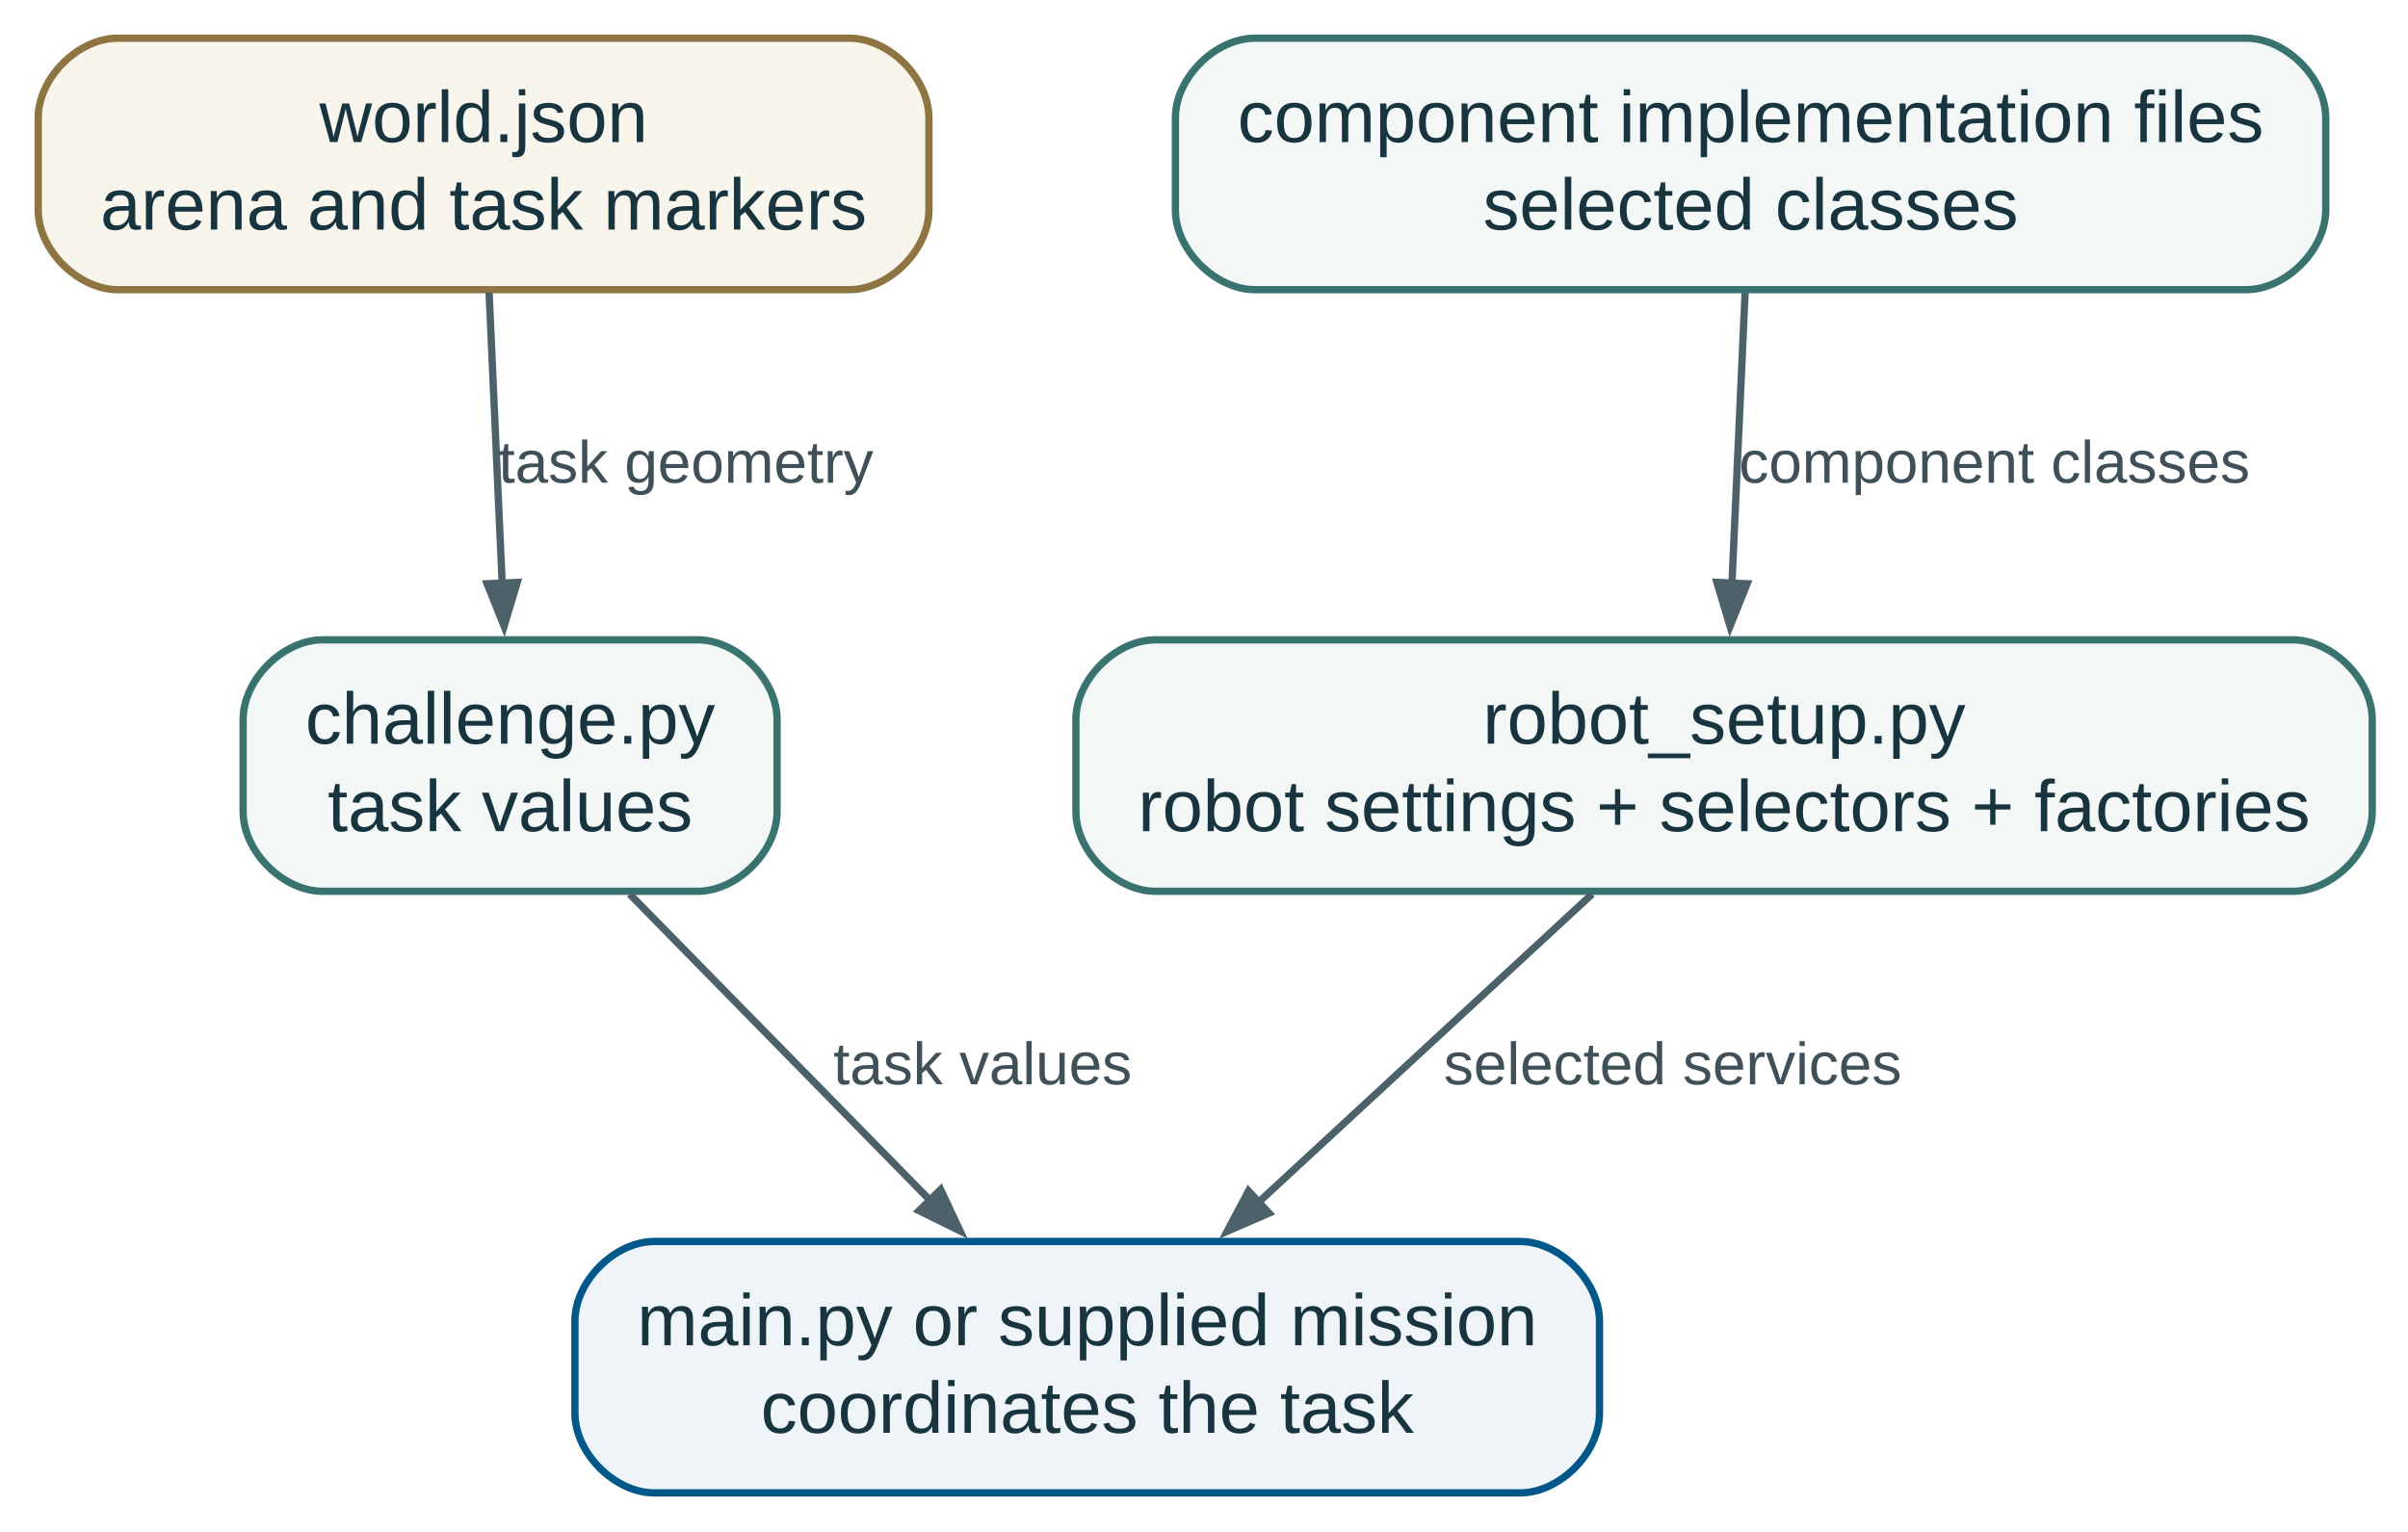
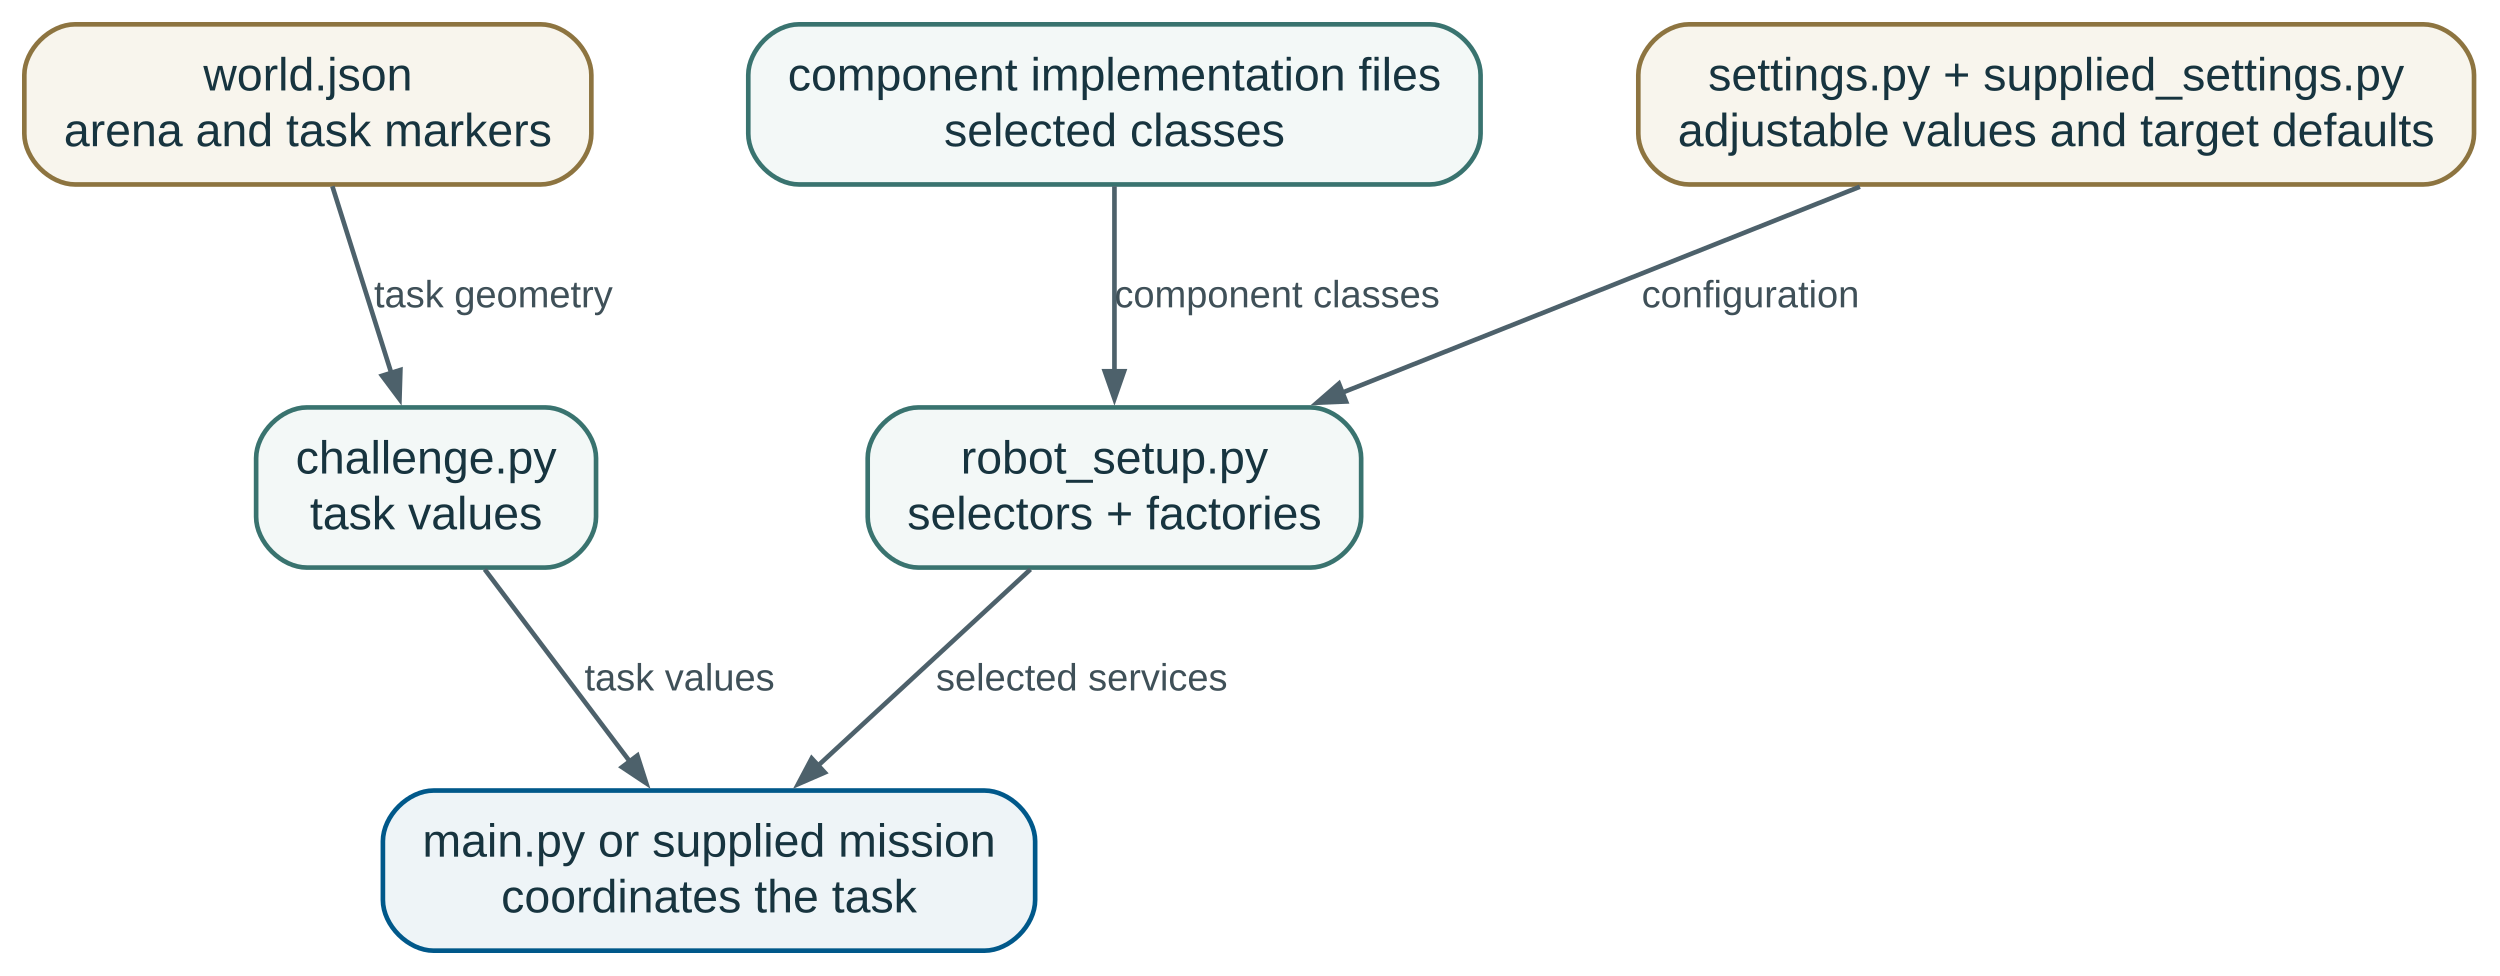
- <svg xmlns="http://www.w3.org/2000/svg" width="363pt" height="231pt" viewBox="0.00 0.00 363.00 231.00">
+ <svg xmlns="http://www.w3.org/2000/svg" width="592pt" height="231pt" viewBox="0.00 0.00 592.00 231.00">
  <g id="graph0" class="graph" transform="scale(1 1) rotate(0) translate(5.76 225.12)">
    <g id="node1" class="node">
      <path fill="#f8f5ed" stroke="#8d7440" stroke-width="1.1" d="M122.27,-219.36C122.27,-219.36 12,-219.36 12,-219.36 6,-219.36 0,-213.36 0,-207.36 0,-207.36 0,-193.44 0,-193.44 0,-187.44 6,-181.44 12,-181.44 12,-181.44 122.27,-181.44 122.27,-181.44 128.27,-181.44 134.27,-187.44 134.27,-193.44 134.27,-193.44 134.27,-207.36 134.27,-207.36 134.27,-213.36 128.27,-219.36 122.27,-219.36" />
      <text xml:space="preserve" text-anchor="middle" x="67.14" y="-203.7" font-family="Arial" font-size="11.00" fill="#17343f">world.json</text>
      <text xml:space="preserve" text-anchor="middle" x="67.14" y="-190.5" font-family="Arial" font-size="11.00" fill="#17343f">arena and task markers</text>
    </g>
    <g id="node2" class="node">
-       <path fill="#f3f8f7" stroke="#39736f" stroke-width="1.1" d="M99.38,-128.64C99.38,-128.64 42.89,-128.64 42.89,-128.64 36.89,-128.64 30.89,-122.64 30.89,-116.64 30.89,-116.64 30.89,-102.72 30.89,-102.72 30.89,-96.72 36.89,-90.72 42.89,-90.72 42.89,-90.72 99.38,-90.72 99.38,-90.72 105.38,-90.72 111.38,-96.72 111.38,-102.72 111.38,-102.72 111.38,-116.64 111.38,-116.64 111.38,-122.64 105.38,-128.64 99.38,-128.64" />
-       <text xml:space="preserve" text-anchor="middle" x="71.14" y="-112.98" font-family="Arial" font-size="11.00" fill="#17343f">challenge.py</text>
-       <text xml:space="preserve" text-anchor="middle" x="71.14" y="-99.78" font-family="Arial" font-size="11.00" fill="#17343f">task values</text>
+       <path fill="#f3f8f7" stroke="#39736f" stroke-width="1.1" d="M123.38,-128.64C123.38,-128.64 66.89,-128.64 66.89,-128.64 60.89,-128.64 54.89,-122.64 54.89,-116.64 54.89,-116.64 54.89,-102.72 54.89,-102.72 54.89,-96.72 60.89,-90.72 66.89,-90.72 66.89,-90.72 123.38,-90.72 123.38,-90.72 129.38,-90.72 135.38,-96.72 135.38,-102.72 135.38,-102.72 135.38,-116.64 135.38,-116.64 135.38,-122.64 129.38,-128.64 123.38,-128.64" />
+       <text xml:space="preserve" text-anchor="middle" x="95.14" y="-112.98" font-family="Arial" font-size="11.00" fill="#17343f">challenge.py</text>
+       <text xml:space="preserve" text-anchor="middle" x="95.14" y="-99.78" font-family="Arial" font-size="11.00" fill="#17343f">task values</text>
    </g>
    <g id="edge1" class="edge">
-       <path fill="none" stroke="#4d616b" stroke-width="1.1" d="M67.97,-181.02C68.54,-168.29 69.31,-151.15 69.95,-136.98" />
-       <polygon fill="#4d616b" stroke="#4d616b" stroke-width="1.1" points="72.21,-137.3 70.23,-130.7 67.67,-137.09 72.21,-137.3" />
-       <text xml:space="preserve" text-anchor="middle" x="97.64" y="-152.34" font-family="Arial" font-size="9.00" fill="#3f5058">task geometry</text>
+       <path fill="none" stroke="#4d616b" stroke-width="1.1" d="M72.94,-181.02C76.99,-168.17 82.46,-150.83 86.96,-136.59" />
+       <polygon fill="#4d616b" stroke="#4d616b" stroke-width="1.1" points="89.05,-137.51 88.84,-130.63 84.72,-136.14 89.05,-137.51" />
+       <text xml:space="preserve" text-anchor="middle" x="111.07" y="-152.34" font-family="Arial" font-size="9.00" fill="#3f5058">task geometry</text>
    </g>
-     <g id="node5" class="node">
-       <path fill="#eef4f7" stroke="#00588a" stroke-width="1.1" d="M223.36,-37.92C223.36,-37.92 92.91,-37.92 92.91,-37.92 86.91,-37.92 80.91,-31.92 80.91,-25.92 80.91,-25.92 80.91,-12 80.91,-12 80.91,-6 86.91,0 92.91,0 92.91,0 223.36,0 223.36,0 229.36,0 235.36,-6 235.36,-12 235.36,-12 235.36,-25.92 235.36,-25.92 235.36,-31.92 229.36,-37.92 223.36,-37.92" />
-       <text xml:space="preserve" text-anchor="middle" x="158.14" y="-22.26" font-family="Arial" font-size="11.00" fill="#17343f">main.py or supplied mission</text>
-       <text xml:space="preserve" text-anchor="middle" x="158.14" y="-9.06" font-family="Arial" font-size="11.00" fill="#17343f">coordinates the task</text>
+     <g id="node6" class="node">
+       <path fill="#eef4f7" stroke="#00588a" stroke-width="1.1" d="M227.36,-37.92C227.36,-37.92 96.91,-37.92 96.91,-37.92 90.91,-37.92 84.91,-31.92 84.91,-25.92 84.91,-25.92 84.91,-12 84.91,-12 84.91,-6 90.91,0 96.91,0 96.91,0 227.36,0 227.36,0 233.36,0 239.36,-6 239.36,-12 239.36,-12 239.36,-25.92 239.36,-25.92 239.36,-31.92 233.36,-37.92 227.36,-37.92" />
+       <text xml:space="preserve" text-anchor="middle" x="162.14" y="-22.26" font-family="Arial" font-size="11.00" fill="#17343f">main.py or supplied mission</text>
+       <text xml:space="preserve" text-anchor="middle" x="162.14" y="-9.06" font-family="Arial" font-size="11.00" fill="#17343f">coordinates the task</text>
    </g>
    <g id="edge2" class="edge">
-       <path fill="none" stroke="#4d616b" stroke-width="1.1" d="M89.16,-90.3C102.34,-76.85 120.34,-58.5 134.65,-43.91" />
-       <polygon fill="#4d616b" stroke="#4d616b" stroke-width="1.1" points="136.04,-45.74 138.97,-39.51 132.79,-42.56 136.04,-45.74" />
-       <text xml:space="preserve" text-anchor="middle" x="142.36" y="-61.62" font-family="Arial" font-size="9.00" fill="#3f5058">task values</text>
+       <path fill="none" stroke="#4d616b" stroke-width="1.1" d="M109.02,-90.3C118.99,-77.09 132.54,-59.15 143.46,-44.69" />
+       <polygon fill="#4d616b" stroke="#4d616b" stroke-width="1.1" points="145.17,-46.21 147.27,-39.65 141.54,-43.46 145.17,-46.21" />
+       <text xml:space="preserve" text-anchor="middle" x="155.16" y="-61.62" font-family="Arial" font-size="9.00" fill="#3f5058">task values</text>
    </g>
    <g id="node3" class="node">
      <path fill="#f3f8f7" stroke="#39736f" stroke-width="1.1" d="M332.84,-219.36C332.84,-219.36 183.43,-219.36 183.43,-219.36 177.43,-219.36 171.43,-213.36 171.43,-207.36 171.43,-207.36 171.43,-193.44 171.43,-193.44 171.43,-187.44 177.43,-181.44 183.43,-181.44 183.43,-181.44 332.84,-181.44 332.84,-181.44 338.84,-181.44 344.84,-187.44 344.84,-193.44 344.84,-193.44 344.84,-207.36 344.84,-207.36 344.84,-213.36 338.84,-219.36 332.84,-219.36" />
      <text xml:space="preserve" text-anchor="middle" x="258.14" y="-203.7" font-family="Arial" font-size="11.00" fill="#17343f">component implementation files</text>
      <text xml:space="preserve" text-anchor="middle" x="258.14" y="-190.5" font-family="Arial" font-size="11.00" fill="#17343f">selected classes</text>
    </g>
    <g id="node4" class="node">
-       <path fill="#f3f8f7" stroke="#39736f" stroke-width="1.1" d="M339.85,-128.64C339.85,-128.64 168.43,-128.64 168.43,-128.64 162.43,-128.64 156.43,-122.64 156.43,-116.64 156.43,-116.64 156.43,-102.72 156.43,-102.72 156.43,-96.72 162.43,-90.72 168.43,-90.72 168.43,-90.72 339.85,-90.72 339.85,-90.72 345.85,-90.72 351.85,-96.72 351.85,-102.72 351.85,-102.72 351.85,-116.64 351.85,-116.64 351.85,-122.64 345.85,-128.64 339.85,-128.64" />
-       <text xml:space="preserve" text-anchor="middle" x="254.14" y="-112.98" font-family="Arial" font-size="11.00" fill="#17343f">robot_setup.py</text>
-       <text xml:space="preserve" text-anchor="middle" x="254.14" y="-99.78" font-family="Arial" font-size="11.00" fill="#17343f">robot settings + selectors + factories</text>
+       <path fill="#f3f8f7" stroke="#39736f" stroke-width="1.1" d="M304.56,-128.64C304.56,-128.64 211.71,-128.64 211.71,-128.64 205.71,-128.64 199.71,-122.64 199.71,-116.64 199.71,-116.64 199.71,-102.72 199.71,-102.72 199.71,-96.72 205.71,-90.72 211.71,-90.72 211.71,-90.72 304.56,-90.72 304.56,-90.72 310.56,-90.72 316.56,-96.72 316.56,-102.72 316.56,-102.72 316.56,-116.64 316.56,-116.64 316.56,-122.64 310.56,-128.64 304.56,-128.64" />
+       <text xml:space="preserve" text-anchor="middle" x="258.14" y="-112.98" font-family="Arial" font-size="11.00" fill="#17343f">robot_setup.py</text>
+       <text xml:space="preserve" text-anchor="middle" x="258.14" y="-99.78" font-family="Arial" font-size="11.00" fill="#17343f">selectors + factories</text>
    </g>
    <g id="edge3" class="edge">
-       <path fill="none" stroke="#4d616b" stroke-width="1.1" d="M257.31,-181.02C256.73,-168.29 255.96,-151.15 255.32,-136.98" />
-       <polygon fill="#4d616b" stroke="#4d616b" stroke-width="1.1" points="257.61,-137.09 255.04,-130.7 253.06,-137.3 257.61,-137.09" />
-       <text xml:space="preserve" text-anchor="middle" x="294.9" y="-152.34" font-family="Arial" font-size="9.00" fill="#3f5058">component classes</text>
+       <path fill="none" stroke="#4d616b" stroke-width="1.1" d="M258.14,-181.02C258.14,-168.29 258.14,-151.15 258.14,-136.98" />
+       <polygon fill="#4d616b" stroke="#4d616b" stroke-width="1.1" points="260.41,-137.2 258.14,-130.7 255.86,-137.2 260.41,-137.2" />
+       <text xml:space="preserve" text-anchor="middle" x="296.66" y="-152.34" font-family="Arial" font-size="9.00" fill="#3f5058">component classes</text>
+     </g>
+     <g id="edge5" class="edge">
+       <path fill="none" stroke="#4d616b" stroke-width="1.1" d="M238.25,-90.3C223.57,-76.74 203.49,-58.17 187.63,-43.52" />
+       <polygon fill="#4d616b" stroke="#4d616b" stroke-width="1.1" points="189.54,-42.19 183.23,-39.45 186.45,-45.53 189.54,-42.19" />
+       <text xml:space="preserve" text-anchor="middle" x="250.4" y="-61.62" font-family="Arial" font-size="9.00" fill="#3f5058">selected services</text>
+     </g>
+     <g id="node5" class="node">
+       <path fill="#f8f5ed" stroke="#8d7440" stroke-width="1.1" d="M568.09,-219.36C568.09,-219.36 394.19,-219.36 394.19,-219.36 388.19,-219.36 382.19,-213.36 382.19,-207.36 382.19,-207.36 382.19,-193.44 382.19,-193.44 382.19,-187.44 388.19,-181.44 394.19,-181.44 394.19,-181.44 568.09,-181.44 568.09,-181.44 574.09,-181.44 580.09,-187.44 580.09,-193.44 580.09,-193.44 580.09,-207.36 580.09,-207.36 580.09,-213.36 574.09,-219.36 568.09,-219.36" />
+       <text xml:space="preserve" text-anchor="middle" x="481.14" y="-203.7" font-family="Arial" font-size="11.00" fill="#17343f">settings.py + supplied_settings.py</text>
+       <text xml:space="preserve" text-anchor="middle" x="481.14" y="-190.5" font-family="Arial" font-size="11.00" fill="#17343f">adjustable values and target defaults</text>
    </g>
    <g id="edge4" class="edge">
-       <path fill="none" stroke="#4d616b" stroke-width="1.1" d="M234.25,-90.3C219.57,-76.74 199.49,-58.17 183.63,-43.52" />
-       <polygon fill="#4d616b" stroke="#4d616b" stroke-width="1.1" points="185.54,-42.19 179.23,-39.45 182.45,-45.53 185.54,-42.19" />
-       <text xml:space="preserve" text-anchor="middle" x="246.4" y="-61.62" font-family="Arial" font-size="9.00" fill="#3f5058">selected services</text>
+       <path fill="none" stroke="#4d616b" stroke-width="1.1" d="M434.66,-180.91C398.88,-166.67 349.37,-146.98 311.88,-132.06" />
+       <polygon fill="#4d616b" stroke="#4d616b" stroke-width="1.1" points="312.98,-130.05 306.1,-129.76 311.3,-134.28 312.98,-130.05" />
+       <text xml:space="preserve" text-anchor="middle" x="408.76" y="-152.34" font-family="Arial" font-size="9.00" fill="#3f5058">configuration</text>
    </g>
  </g>
</svg>
